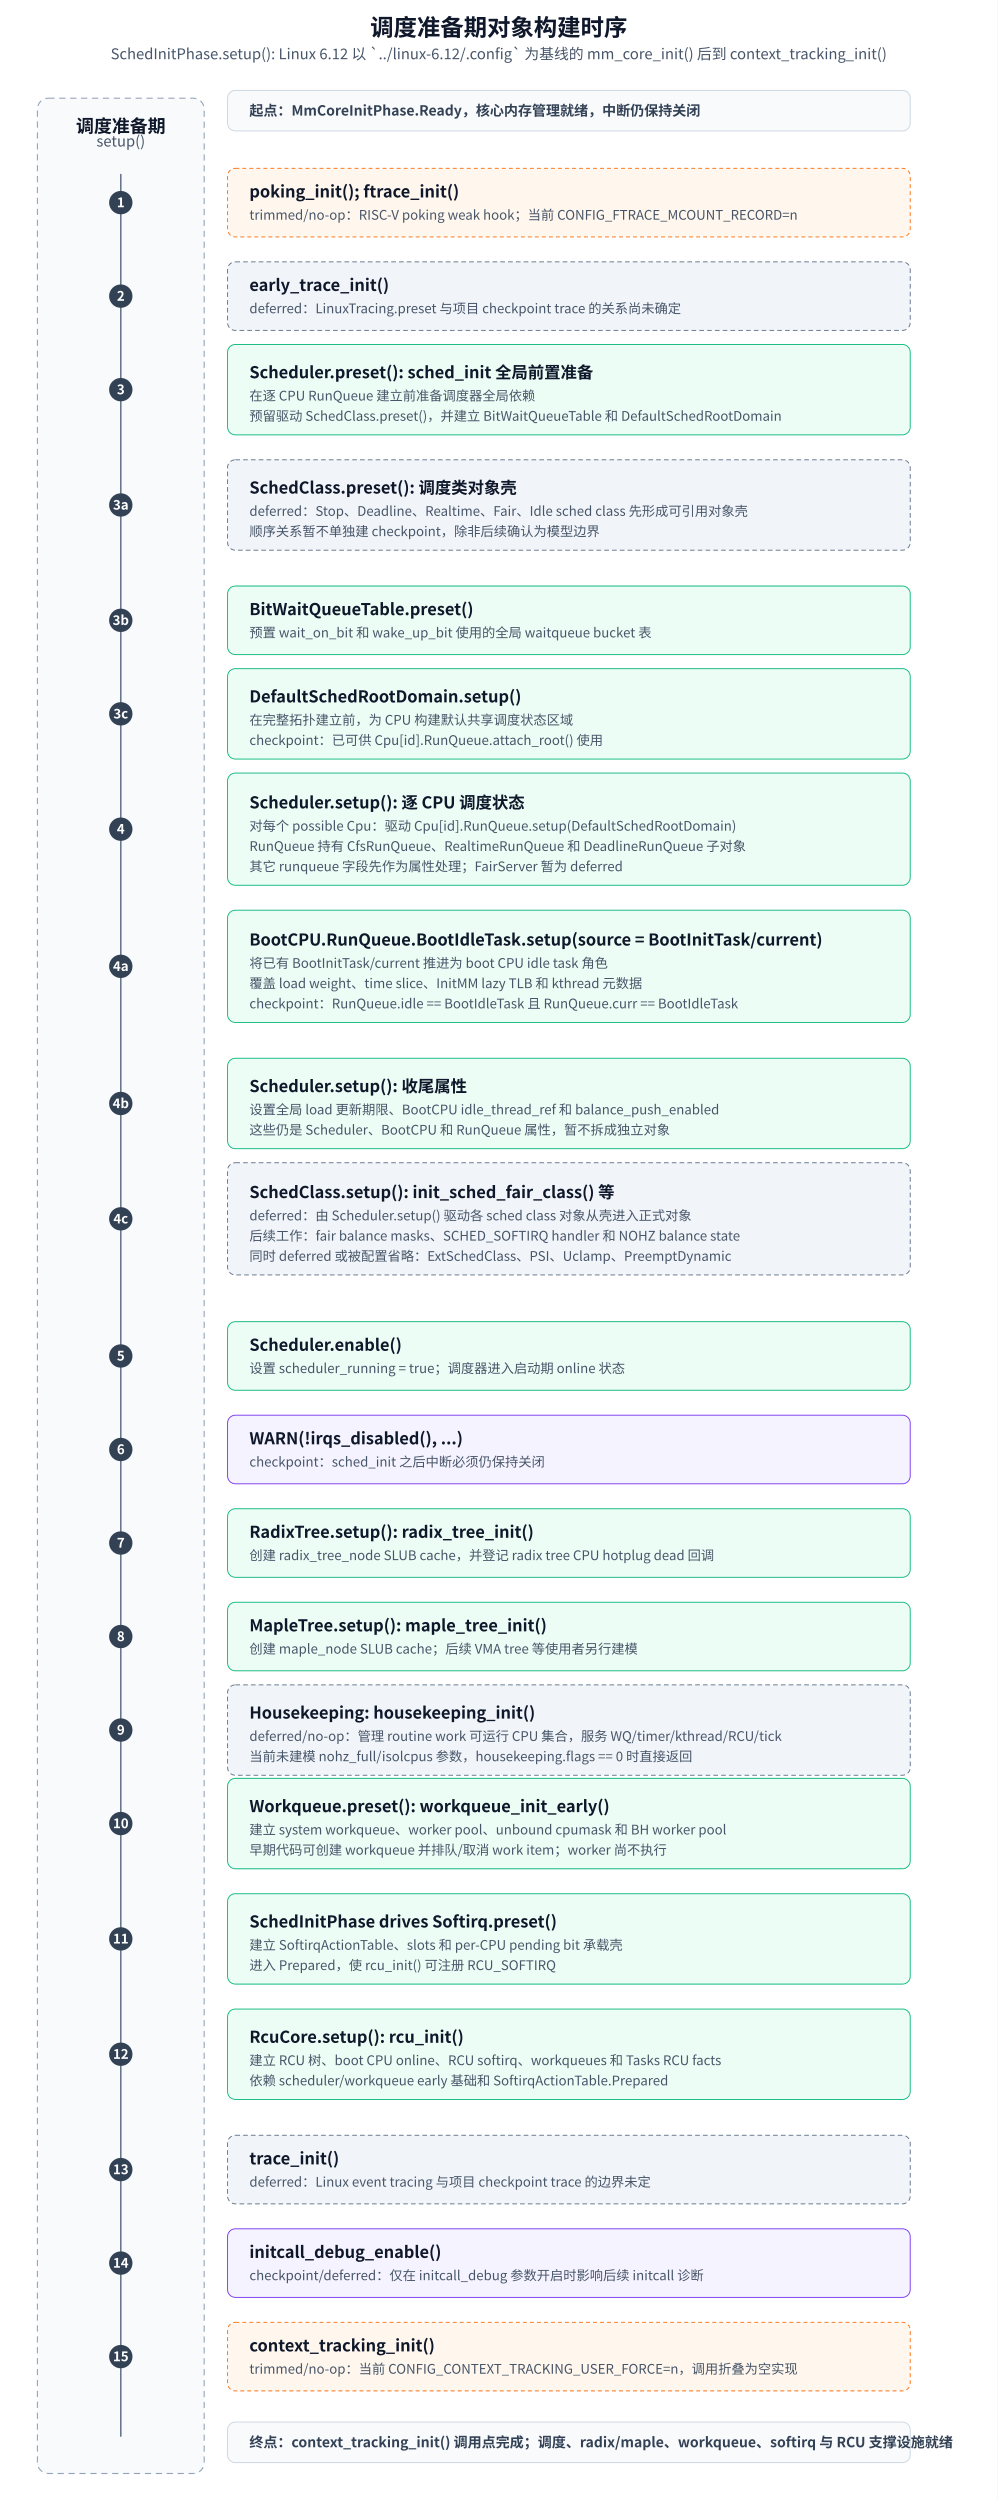
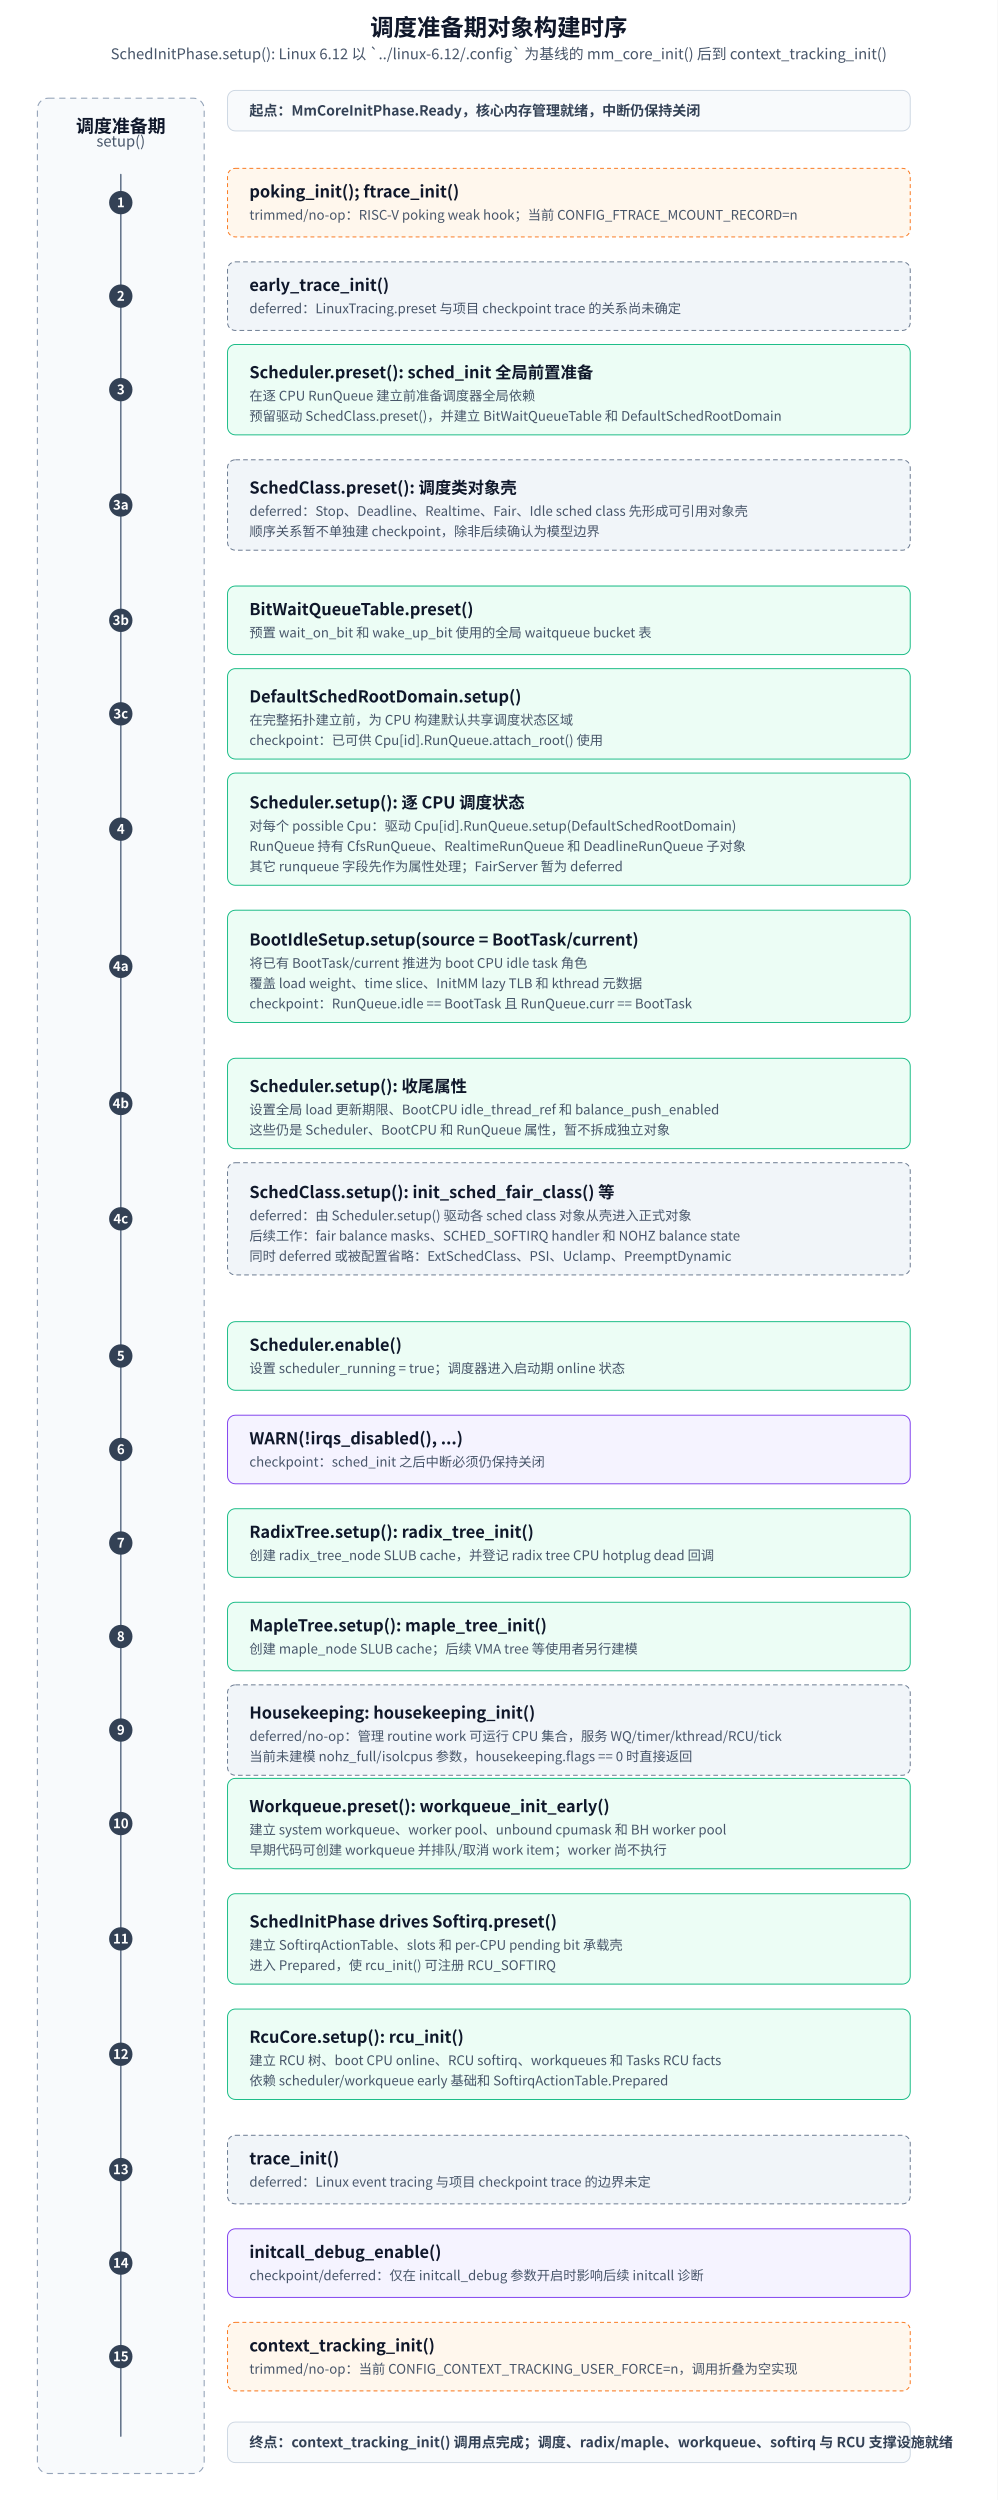
<svg xmlns="http://www.w3.org/2000/svg" width="1280" height="3208" viewBox="0 0 1280 3208" role="img" aria-labelledby="title desc">
  <defs>
    <style>
      text {
        font-family: "Microsoft YaHei", "Noto Sans CJK SC", "Source Han Sans SC", Arial, sans-serif;
        fill: #0f172a;
      }
      .title { font-size: 30px; font-weight: 600; }
      .subtitle { font-size: 19px; fill: #475569; }
      .lane { fill: #f8fafc; stroke: #94a3b8; stroke-width: 1.4; stroke-dasharray: 8 6; }
      .box { fill: #ffffff; stroke: #334155; stroke-width: 1.2; }
      .stage { fill: #f8fafc; stroke: #cbd5e1; stroke-width: 1.2; }
      .formal { fill: #ecfdf5; stroke: #10b981; }
      .checkpoint { fill: #f5f3ff; stroke: #7c3aed; }
      .deferred { fill: #f1f5f9; stroke: #64748b; stroke-dasharray: 6 4; }
      .omitted { fill: #fff7ed; stroke: #f97316; stroke-dasharray: 5 4; }
      .obj { font-size: 23px; font-weight: 600; dominant-baseline: middle; }
      .line1 { font-size: 21px; font-weight: 600; dominant-baseline: middle; }
      .line2 { font-size: 17px; fill: #475569; dominant-baseline: middle; }
      .boundary { font-size: 18px; font-weight: 600; fill: #334155; dominant-baseline: middle; }
      .num { font-size: 17px; font-weight: 600; fill: #ffffff; text-anchor: middle; dominant-baseline: middle; }
      .timeline { stroke: #64748b; stroke-width: 2; stroke-linecap: round; }
      .dot { fill: #334155; }
    </style>
  </defs>
  <rect x="0" y="0" width="1280" height="3208" fill="#ffffff" />
  <text x="640" y="46" text-anchor="middle" class="title">调度准备期对象构建时序</text>
  <text x="640" y="76" text-anchor="middle" class="subtitle">SchedInitPhase.setup(): Linux 6.12 以 `../linux-6.12/.config` 为基线的 mm_core_init() 后到 context_tracking_init()</text>
  <rect x="48" y="126" width="214" height="3048" rx="14" class="lane" />
  <text x="155" y="162" text-anchor="middle" class="obj">调度准备期</text>
  <text x="155" y="188" text-anchor="middle" class="subtitle">setup()</text>
  <line x1="155" y1="224" x2="155" y2="3126" class="timeline" />
  <rect x="292" y="116" width="876" height="52" rx="10" class="stage" />
  <text x="320" y="142" class="boundary">起点：MmCoreInitPhase.Ready，核心内存管理就绪，中断仍保持关闭</text>
  <g transform="translate(0 -56)">
    <g transform="translate(0 68)">
      <circle cx="155" cy="248" r="15" class="dot" />
      <text x="155" y="248" class="num">1</text>
      <rect x="292" y="204" width="876" height="88" rx="10" class="box omitted" />
      <text x="320" y="234" class="line1">poking_init(); ftrace_init()</text>
      <text x="320" y="264" class="line2">trimmed/no-op：RISC-V poking weak hook；当前 CONFIG_FTRACE_MCOUNT_RECORD=n</text>
    </g>
    <g transform="translate(0 188)">
      <circle cx="155" cy="248" r="15" class="dot" />
      <text x="155" y="248" class="num">2</text>
      <rect x="292" y="204" width="876" height="88" rx="10" class="box deferred" />
      <text x="320" y="234" class="line1">early_trace_init()</text>
      <text x="320" y="264" class="line2">deferred：LinuxTracing.preset 与项目 checkpoint trace 的关系尚未确定</text>
    </g>
    <g transform="translate(0 308)">
      <circle cx="155" cy="248" r="15" class="dot" />
      <text x="155" y="248" class="num">3</text>
      <rect x="292" y="190" width="876" height="116" rx="10" class="box formal" />
      <text x="320" y="226" class="line1">Scheduler.preset(): sched_init 全局前置准备</text>
      <text x="320" y="256" class="line2">在逐 CPU RunQueue 建立前准备调度器全局依赖</text>
      <text x="320" y="282" class="line2">预留驱动 SchedClass.preset()，并建立 BitWaitQueueTable 和 DefaultSchedRootDomain</text>
    </g>
    <g transform="translate(0 456)">
      <circle cx="155" cy="248" r="15" class="dot" />
      <text x="155" y="248" class="num">3a</text>
      <rect x="292" y="190" width="876" height="116" rx="10" class="box deferred" />
      <text x="320" y="226" class="line1">SchedClass.preset(): 调度类对象壳</text>
      <text x="320" y="256" class="line2">deferred：Stop、Deadline、Realtime、Fair、Idle sched class 先形成可引用对象壳</text>
      <text x="320" y="282" class="line2">顺序关系暂不单独建 checkpoint，除非后续确认为模型边界</text>
    </g>
    <g transform="translate(0 604)">
      <circle cx="155" cy="248" r="15" class="dot" />
      <text x="155" y="248" class="num">3b</text>
      <rect x="292" y="204" width="876" height="88" rx="10" class="box formal" />
      <text x="320" y="234" class="line1">BitWaitQueueTable.preset()</text>
      <text x="320" y="264" class="line2">预置 wait_on_bit 和 wake_up_bit 使用的全局 waitqueue bucket 表</text>
    </g>
    <g transform="translate(0 724)">
      <circle cx="155" cy="248" r="15" class="dot" />
      <text x="155" y="248" class="num">3c</text>
      <rect x="292" y="190" width="876" height="116" rx="10" class="box formal" />
      <text x="320" y="226" class="line1">DefaultSchedRootDomain.setup()</text>
      <text x="320" y="256" class="line2">在完整拓扑建立前，为 CPU 构建默认共享调度状态区域</text>
      <text x="320" y="282" class="line2">checkpoint：已可供 Cpu[id].RunQueue.attach_root() 使用</text>
    </g>
    <g transform="translate(0 872)">
      <circle cx="155" cy="248" r="15" class="dot" />
      <text x="155" y="248" class="num">4</text>
      <rect x="292" y="176" width="876" height="144" rx="10" class="box formal" />
      <text x="320" y="214" class="line1">Scheduler.setup(): 逐 CPU 调度状态</text>
      <text x="320" y="244" class="line2">对每个 possible Cpu：驱动 Cpu[id].RunQueue.setup(DefaultSchedRootDomain)</text>
      <text x="320" y="270" class="line2">RunQueue 持有 CfsRunQueue、RealtimeRunQueue 和 DeadlineRunQueue 子对象</text>
      <text x="320" y="296" class="line2">其它 runqueue 字段先作为属性处理；FairServer 暂为 deferred</text>
    </g>
    <g transform="translate(0 1048)">
      <circle cx="155" cy="248" r="15" class="dot" />
      <text x="155" y="248" class="num">4a</text>
      <rect x="292" y="176" width="876" height="144" rx="10" class="box formal" />
-       <text x="320" y="214" class="line1">BootCPU.RunQueue.BootIdleTask.setup(source = BootInitTask/current)</text>
-       <text x="320" y="244" class="line2">将已有 BootInitTask/current 推进为 boot CPU idle task 角色</text>
+       <text x="320" y="214" class="line1">BootIdleSetup.setup(source = BootTask/current)</text>
+       <text x="320" y="244" class="line2">将已有 BootTask/current 推进为 boot CPU idle task 角色</text>
      <text x="320" y="270" class="line2">覆盖 load weight、time slice、InitMM lazy TLB 和 kthread 元数据</text>
-       <text x="320" y="296" class="line2">checkpoint：RunQueue.idle == BootIdleTask 且 RunQueue.curr == BootIdleTask</text>
+       <text x="320" y="296" class="line2">checkpoint：RunQueue.idle == BootTask 且 RunQueue.curr == BootTask</text>
    </g>
    <g transform="translate(0 1224)">
      <circle cx="155" cy="248" r="15" class="dot" />
      <text x="155" y="248" class="num">4b</text>
      <rect x="292" y="190" width="876" height="116" rx="10" class="box formal" />
      <text x="320" y="226" class="line1">Scheduler.setup(): 收尾属性</text>
      <text x="320" y="256" class="line2">设置全局 load 更新期限、BootCPU idle_thread_ref 和 balance_push_enabled</text>
      <text x="320" y="282" class="line2">这些仍是 Scheduler、BootCPU 和 RunQueue 属性，暂不拆成独立对象</text>
    </g>
    <g transform="translate(0 1372)">
      <circle cx="155" cy="248" r="15" class="dot" />
      <text x="155" y="248" class="num">4c</text>
      <rect x="292" y="176" width="876" height="144" rx="10" class="box deferred" />
      <text x="320" y="214" class="line1">SchedClass.setup(): init_sched_fair_class() 等</text>
      <text x="320" y="244" class="line2">deferred：由 Scheduler.setup() 驱动各 sched class 对象从壳进入正式对象</text>
      <text x="320" y="270" class="line2">后续工作：fair balance masks、SCHED_SOFTIRQ handler 和 NOHZ balance state</text>
      <text x="320" y="296" class="line2">同时 deferred 或被配置省略：ExtSchedClass、PSI、Uclamp、PreemptDynamic</text>
    </g>
    <g transform="translate(0 1548)">
      <circle cx="155" cy="248" r="15" class="dot" />
      <text x="155" y="248" class="num">5</text>
      <rect x="292" y="204" width="876" height="88" rx="10" class="box formal" />
      <text x="320" y="234" class="line1">Scheduler.enable()</text>
      <text x="320" y="264" class="line2">设置 scheduler_running = true；调度器进入启动期 online 状态</text>
    </g>
    <g transform="translate(0 1668)">
      <circle cx="155" cy="248" r="15" class="dot" />
      <text x="155" y="248" class="num">6</text>
      <rect x="292" y="204" width="876" height="88" rx="10" class="box checkpoint" />
      <text x="320" y="234" class="line1">WARN(!irqs_disabled(), ...)</text>
      <text x="320" y="264" class="line2">checkpoint：sched_init 之后中断必须仍保持关闭</text>
    </g>
    <g transform="translate(0 1788)">
      <circle cx="155" cy="248" r="15" class="dot" />
      <text x="155" y="248" class="num">7</text>
      <rect x="292" y="204" width="876" height="88" rx="10" class="box formal" />
      <text x="320" y="234" class="line1">RadixTree.setup(): radix_tree_init()</text>
      <text x="320" y="264" class="line2">创建 radix_tree_node SLUB cache，并登记 radix tree CPU hotplug dead 回调</text>
    </g>
    <g transform="translate(0 1908)">
      <circle cx="155" cy="248" r="15" class="dot" />
      <text x="155" y="248" class="num">8</text>
      <rect x="292" y="204" width="876" height="88" rx="10" class="box formal" />
      <text x="320" y="234" class="line1">MapleTree.setup(): maple_tree_init()</text>
      <text x="320" y="264" class="line2">创建 maple_node SLUB cache；后续 VMA tree 等使用者另行建模</text>
    </g>
    <g transform="translate(0 2028)">
      <circle cx="155" cy="248" r="15" class="dot" />
      <text x="155" y="248" class="num">9</text>
      <rect x="292" y="190" width="876" height="116" rx="10" class="box deferred" />
      <text x="320" y="226" class="line1">Housekeeping: housekeeping_init()</text>
      <text x="320" y="256" class="line2">deferred/no-op：管理 routine work 可运行 CPU 集合，服务 WQ/timer/kthread/RCU/tick</text>
      <text x="320" y="282" class="line2">当前未建模 nohz_full/isolcpus 参数，housekeeping.flags == 0 时直接返回</text>
    </g>
    <g transform="translate(0 2148)">
      <circle cx="155" cy="248" r="15" class="dot" />
      <text x="155" y="248" class="num">10</text>
      <rect x="292" y="190" width="876" height="116" rx="10" class="box formal" />
      <text x="320" y="226" class="line1">Workqueue.preset(): workqueue_init_early()</text>
      <text x="320" y="256" class="line2">建立 system workqueue、worker pool、unbound cpumask 和 BH worker pool</text>
      <text x="320" y="282" class="line2">早期代码可创建 workqueue 并排队/取消 work item；worker 尚不执行</text>
    </g>
    <g transform="translate(0 2296)">
      <circle cx="155" cy="248" r="15" class="dot" />
      <text x="155" y="248" class="num">11</text>
      <rect x="292" y="190" width="876" height="116" rx="10" class="box formal" />
      <text x="320" y="226" class="line1">SchedInitPhase drives Softirq.preset()</text>
      <text x="320" y="256" class="line2">建立 SoftirqActionTable、slots 和 per-CPU pending bit 承载壳</text>
      <text x="320" y="282" class="line2">进入 Prepared，使 rcu_init() 可注册 RCU_SOFTIRQ</text>
    </g>
    <g transform="translate(0 2444)">
      <circle cx="155" cy="248" r="15" class="dot" />
      <text x="155" y="248" class="num">12</text>
      <rect x="292" y="190" width="876" height="116" rx="10" class="box formal" />
      <text x="320" y="226" class="line1">RcuCore.setup(): rcu_init()</text>
      <text x="320" y="256" class="line2">建立 RCU 树、boot CPU online、RCU softirq、workqueues 和 Tasks RCU facts</text>
      <text x="320" y="282" class="line2">依赖 scheduler/workqueue early 基础和 SoftirqActionTable.Prepared</text>
    </g>
    <g transform="translate(0 2592)">
      <circle cx="155" cy="248" r="15" class="dot" />
      <text x="155" y="248" class="num">13</text>
      <rect x="292" y="204" width="876" height="88" rx="10" class="box deferred" />
      <text x="320" y="234" class="line1">trace_init()</text>
      <text x="320" y="264" class="line2">deferred：Linux event tracing 与项目 checkpoint trace 的边界未定</text>
    </g>
    <g transform="translate(0 2712)">
      <circle cx="155" cy="248" r="15" class="dot" />
      <text x="155" y="248" class="num">14</text>
      <rect x="292" y="204" width="876" height="88" rx="10" class="box checkpoint" />
      <text x="320" y="234" class="line1">initcall_debug_enable()</text>
      <text x="320" y="264" class="line2">checkpoint/deferred：仅在 initcall_debug 参数开启时影响后续 initcall 诊断</text>
    </g>
    <g transform="translate(0 2832)">
      <circle cx="155" cy="248" r="15" class="dot" />
      <text x="155" y="248" class="num">15</text>
      <rect x="292" y="204" width="876" height="88" rx="10" class="box omitted" />
      <text x="320" y="234" class="line1">context_tracking_init()</text>
      <text x="320" y="264" class="line2">trimmed/no-op：当前 CONFIG_CONTEXT_TRACKING_USER_FORCE=n，调用折叠为空实现</text>
    </g>
  </g>
  <rect x="292" y="3108" width="876" height="52" rx="10" class="stage" />
  <text x="320" y="3134" class="boundary">终点：context_tracking_init() 调用点完成；调度、radix/maple、workqueue、softirq 与 RCU 支撑设施就绪</text>
</svg>
